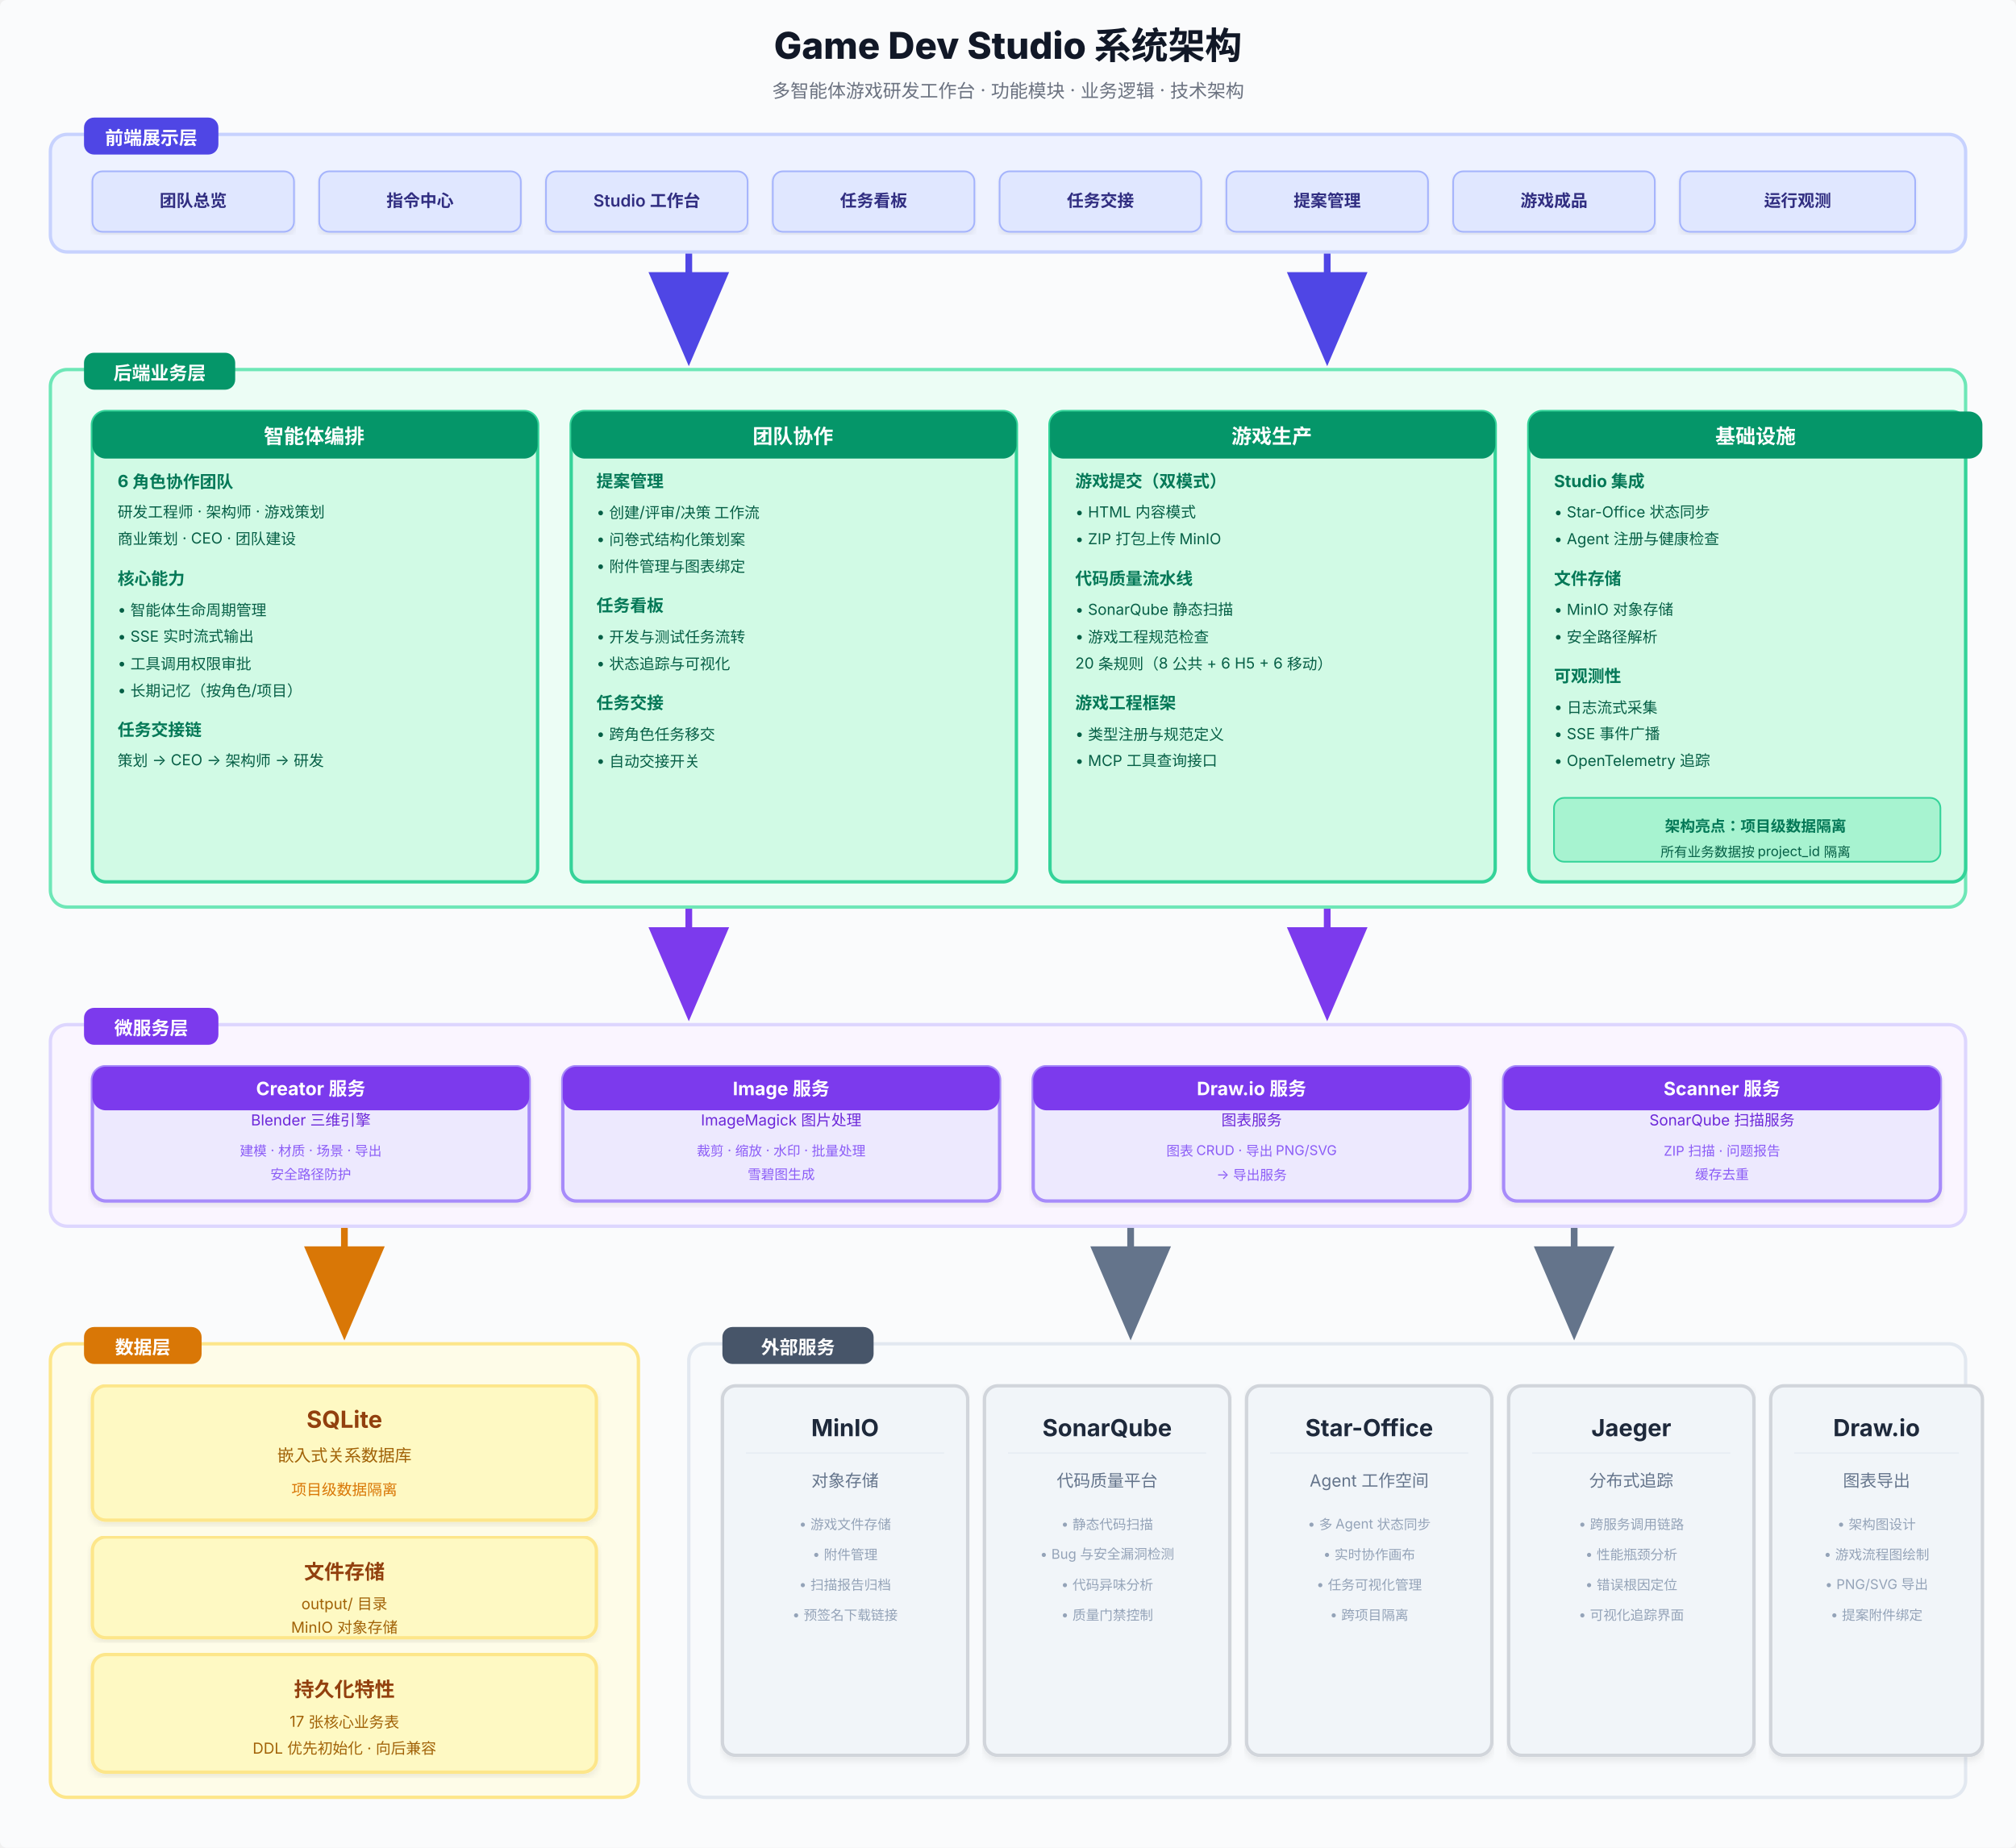
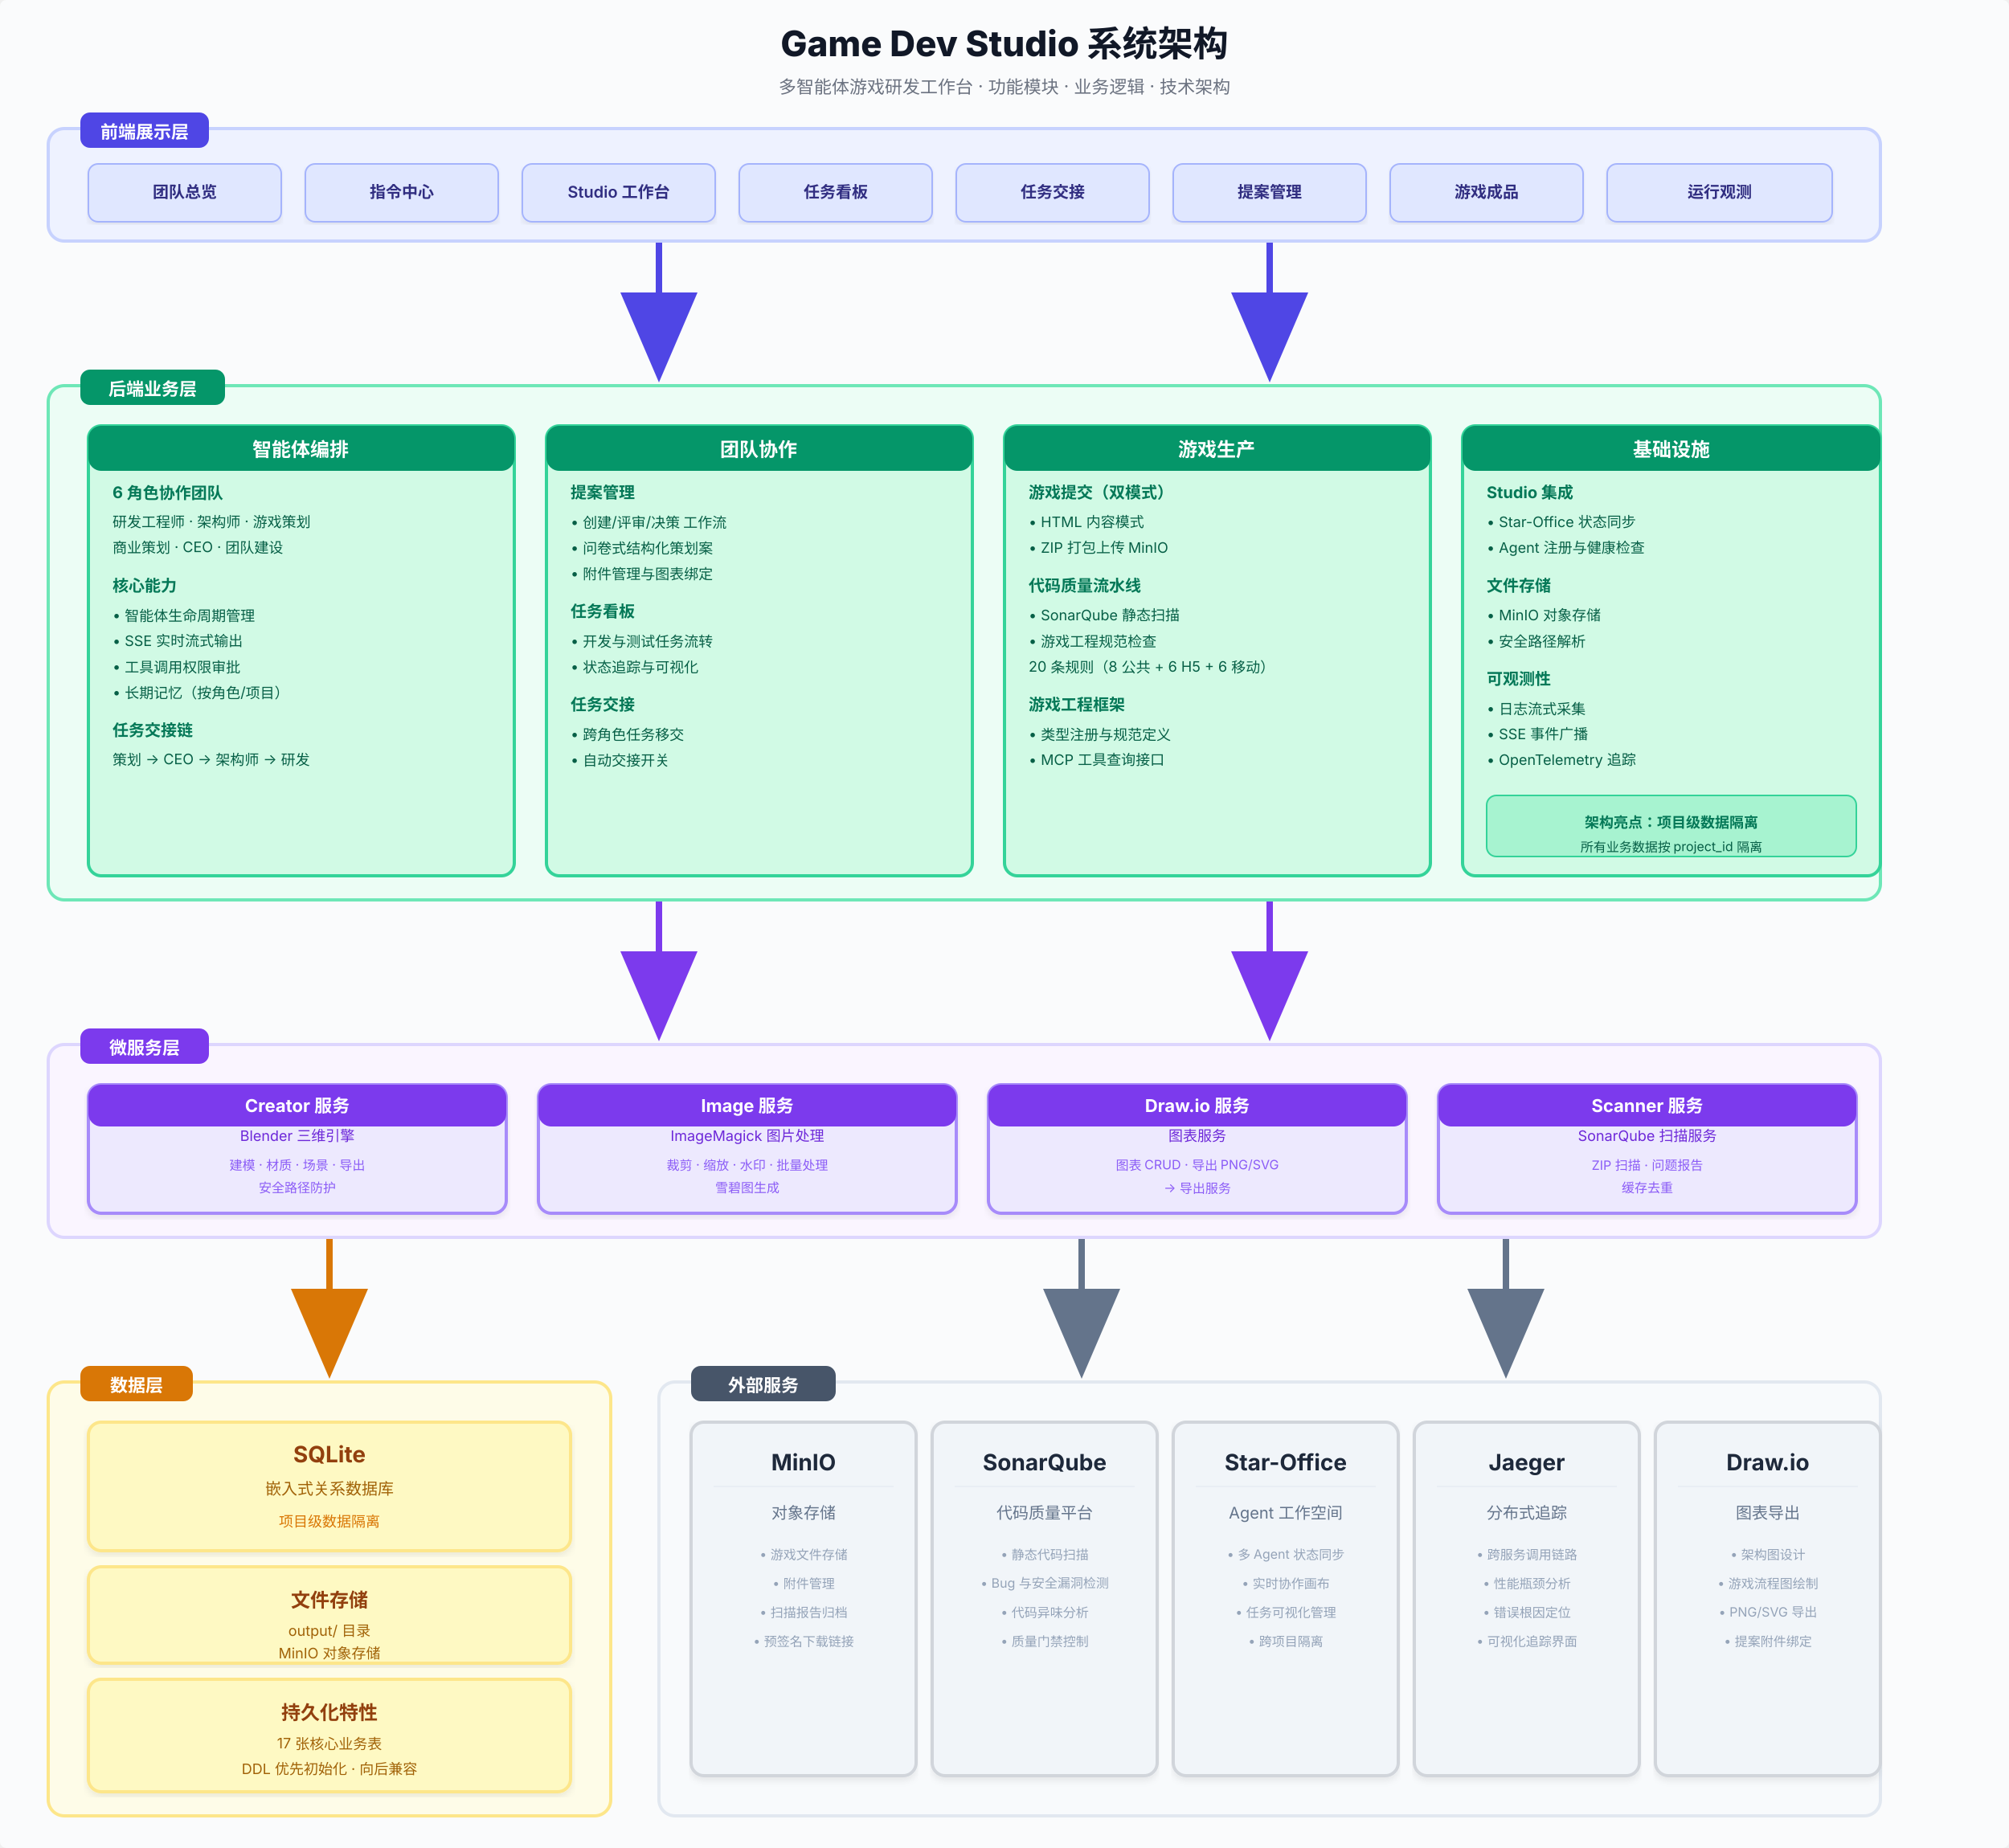
- <svg xmlns="http://www.w3.org/2000/svg" viewBox="0 0 1200 1100" font-family="'Inter', 'PingFang SC', 'Microsoft YaHei', Arial, sans-serif">
+ <svg xmlns="http://www.w3.org/2000/svg" viewBox="0 0 1250 1150" font-family="'Inter', 'PingFang SC', 'Microsoft YaHei', Arial, sans-serif">
  <defs>
    <marker id="aB" markerWidth="14" markerHeight="12" refX="12" refY="6" orient="auto">
      <path d="M0,0 L14,6 L0,12 Z" fill="#4F46E5" />
    </marker>
    <marker id="aP" markerWidth="14" markerHeight="12" refX="12" refY="6" orient="auto">
      <path d="M0,0 L14,6 L0,12 Z" fill="#7C3AED" />
    </marker>
    <marker id="aO" markerWidth="14" markerHeight="12" refX="12" refY="6" orient="auto">
      <path d="M0,0 L14,6 L0,12 Z" fill="#D97706" />
    </marker>
    <marker id="aG" markerWidth="14" markerHeight="12" refX="12" refY="6" orient="auto">
      <path d="M0,0 L14,6 L0,12 Z" fill="#64748B" />
    </marker>
    <filter id="sh" x="-1%" y="-1%" width="102%" height="106%">
      <feDropShadow dx="0" dy="2" stdDeviation="2" flood-opacity="0.08" />
    </filter>
  </defs>
-   <rect width="1200" height="1100" fill="#FAFBFC" rx="4" />
-   <text x="600" y="35" text-anchor="middle" font-size="22" font-weight="800" fill="#111827">Game Dev Studio 系统架构</text>
-   <text x="600" y="58" text-anchor="middle" font-size="11" fill="#6B7280">多智能体游戏研发工作台 · 功能模块 · 业务逻辑 · 技术架构</text>
-   <line x1="410" y1="150" x2="410" y2="210" stroke="#4F46E5" stroke-width="4" marker-end="url(#aB)" />
-   <line x1="790" y1="150" x2="790" y2="210" stroke="#4F46E5" stroke-width="4" marker-end="url(#aB)" />
+   <rect width="1250" height="1150" fill="#FAFBFC" rx="4" />
+   <text x="625" y="35" text-anchor="middle" font-size="22" font-weight="800" fill="#111827">Game Dev Studio 系统架构</text>
+   <text x="625" y="58" text-anchor="middle" font-size="11" fill="#6B7280">多智能体游戏研发工作台 · 功能模块 · 业务逻辑 · 技术架构</text>
+   <line x1="410" y1="150" x2="410" y2="230" stroke="#4F46E5" stroke-width="4" marker-end="url(#aB)" />
+   <line x1="790" y1="150" x2="790" y2="230" stroke="#4F46E5" stroke-width="4" marker-end="url(#aB)" />
  <g transform="translate(30, 80)">
    <rect x="0" y="0" width="1140" height="70" rx="10" fill="#EEF2FF" stroke="#C7D2FE" stroke-width="2" />
    <rect x="20" y="-10" width="80" height="22" rx="6" fill="#4F46E5" />
    <text x="60" y="6" text-anchor="middle" font-size="11" font-weight="700" fill="#FFF">前端展示层</text>
-     <text x="115" y="6" font-size="10" fill="#3730A3" />
    <rect x="25" y="22" width="120" height="36" rx="6" fill="#E0E7FF" stroke="#A5B4FC" stroke-width="1" filter="url(#sh)" />
    <text x="85" y="43" text-anchor="middle" font-size="10" font-weight="600" fill="#312E81">团队总览</text>
    <rect x="160" y="22" width="120" height="36" rx="6" fill="#E0E7FF" stroke="#A5B4FC" stroke-width="1" filter="url(#sh)" />
    <text x="220" y="43" text-anchor="middle" font-size="10" font-weight="600" fill="#312E81">指令中心</text>
    <rect x="295" y="22" width="120" height="36" rx="6" fill="#E0E7FF" stroke="#A5B4FC" stroke-width="1" filter="url(#sh)" />
    <text x="355" y="43" text-anchor="middle" font-size="10" font-weight="600" fill="#312E81">Studio 工作台</text>
    <rect x="430" y="22" width="120" height="36" rx="6" fill="#E0E7FF" stroke="#A5B4FC" stroke-width="1" filter="url(#sh)" />
    <text x="490" y="43" text-anchor="middle" font-size="10" font-weight="600" fill="#312E81">任务看板</text>
    <rect x="565" y="22" width="120" height="36" rx="6" fill="#E0E7FF" stroke="#A5B4FC" stroke-width="1" filter="url(#sh)" />
    <text x="625" y="43" text-anchor="middle" font-size="10" font-weight="600" fill="#312E81">任务交接</text>
    <rect x="700" y="22" width="120" height="36" rx="6" fill="#E0E7FF" stroke="#A5B4FC" stroke-width="1" filter="url(#sh)" />
    <text x="760" y="43" text-anchor="middle" font-size="10" font-weight="600" fill="#312E81">提案管理</text>
    <rect x="835" y="22" width="120" height="36" rx="6" fill="#E0E7FF" stroke="#A5B4FC" stroke-width="1" filter="url(#sh)" />
    <text x="895" y="43" text-anchor="middle" font-size="10" font-weight="600" fill="#312E81">游戏成品</text>
    <rect x="970" y="22" width="140" height="36" rx="6" fill="#E0E7FF" stroke="#A5B4FC" stroke-width="1" filter="url(#sh)" />
    <text x="1040" y="43" text-anchor="middle" font-size="10" font-weight="600" fill="#312E81">运行观测</text>
  </g>
-   <line x1="410" y1="540" x2="410" y2="600" stroke="#7C3AED" stroke-width="4" marker-end="url(#aP)" />
-   <line x1="790" y1="540" x2="790" y2="600" stroke="#7C3AED" stroke-width="4" marker-end="url(#aP)" />
-   <g transform="translate(30, 220)">
+   <line x1="410" y1="560" x2="410" y2="640" stroke="#7C3AED" stroke-width="4" marker-end="url(#aP)" />
+   <line x1="790" y1="560" x2="790" y2="640" stroke="#7C3AED" stroke-width="4" marker-end="url(#aP)" />
+   <g transform="translate(30, 240)">
    <rect x="0" y="0" width="1140" height="320" rx="10" fill="#ECFDF5" stroke="#6EE7B7" stroke-width="2" />
    <rect x="20" y="-10" width="90" height="22" rx="6" fill="#059669" />
    <text x="65" y="6" text-anchor="middle" font-size="11" font-weight="700" fill="#FFF">后端业务层</text>
-     <text x="125" y="6" font-size="10" fill="#047857" />
    <rect x="25" y="25" width="265" height="280" rx="8" fill="#D1FAE5" stroke="#34D399" stroke-width="2" />
    <rect x="25" y="25" width="265" height="28" rx="8" fill="#059669" />
    <text x="157" y="44" text-anchor="middle" font-size="12" font-weight="700" fill="#FFF">智能体编排</text>
    <text x="40" y="70" font-size="10" font-weight="700" fill="#047857">6 角色协作团队</text>
    <text x="40" y="88" font-size="9" fill="#065F46">研发工程师 · 架构师 · 游戏策划</text>
    <text x="40" y="104" font-size="9" fill="#065F46">商业策划 · CEO · 团队建设</text>
    <text x="40" y="128" font-size="10" font-weight="700" fill="#047857">核心能力</text>
    <text x="40" y="146" font-size="9" fill="#065F46">• 智能体生命周期管理</text>
    <text x="40" y="162" font-size="9" fill="#065F46">• SSE 实时流式输出</text>
    <text x="40" y="178" font-size="9" fill="#065F46">• 工具调用权限审批</text>
    <text x="40" y="194" font-size="9" fill="#065F46">• 长期记忆（按角色/项目）</text>
    <text x="40" y="218" font-size="10" font-weight="700" fill="#047857">任务交接链</text>
    <text x="40" y="236" font-size="9" fill="#065F46">策划 → CEO → 架构师 → 研发</text>
    <rect x="310" y="25" width="265" height="280" rx="8" fill="#D1FAE5" stroke="#34D399" stroke-width="2" />
    <rect x="310" y="25" width="265" height="28" rx="8" fill="#059669" />
    <text x="442" y="44" text-anchor="middle" font-size="12" font-weight="700" fill="#FFF">团队协作</text>
    <text x="325" y="70" font-size="10" font-weight="700" fill="#047857">提案管理</text>
    <text x="325" y="88" font-size="9" fill="#065F46">• 创建/评审/决策 工作流</text>
    <text x="325" y="104" font-size="9" fill="#065F46">• 问卷式结构化策划案</text>
    <text x="325" y="120" font-size="9" fill="#065F46">• 附件管理与图表绑定</text>
    <text x="325" y="144" font-size="10" font-weight="700" fill="#047857">任务看板</text>
    <text x="325" y="162" font-size="9" fill="#065F46">• 开发与测试任务流转</text>
    <text x="325" y="178" font-size="9" fill="#065F46">• 状态追踪与可视化</text>
    <text x="325" y="202" font-size="10" font-weight="700" fill="#047857">任务交接</text>
    <text x="325" y="220" font-size="9" fill="#065F46">• 跨角色任务移交</text>
    <text x="325" y="236" font-size="9" fill="#065F46">• 自动交接开关</text>
    <rect x="595" y="25" width="265" height="280" rx="8" fill="#D1FAE5" stroke="#34D399" stroke-width="2" />
    <rect x="595" y="25" width="265" height="28" rx="8" fill="#059669" />
    <text x="727" y="44" text-anchor="middle" font-size="12" font-weight="700" fill="#FFF">游戏生产</text>
    <text x="610" y="70" font-size="10" font-weight="700" fill="#047857">游戏提交（双模式）</text>
    <text x="610" y="88" font-size="9" fill="#065F46">• HTML 内容模式</text>
    <text x="610" y="104" font-size="9" fill="#065F46">• ZIP 打包上传 MinIO</text>
    <text x="610" y="128" font-size="10" font-weight="700" fill="#047857">代码质量流水线</text>
    <text x="610" y="146" font-size="9" fill="#065F46">• SonarQube 静态扫描</text>
    <text x="610" y="162" font-size="9" fill="#065F46">• 游戏工程规范检查</text>
    <text x="610" y="178" font-size="9" fill="#065F46">  20 条规则（8 公共 + 6 H5 + 6 移动）</text>
    <text x="610" y="202" font-size="10" font-weight="700" fill="#047857">游戏工程框架</text>
    <text x="610" y="220" font-size="9" fill="#065F46">• 类型注册与规范定义</text>
    <text x="610" y="236" font-size="9" fill="#065F46">• MCP 工具查询接口</text>
    <rect x="880" y="25" width="260" height="280" rx="8" fill="#D1FAE5" stroke="#34D399" stroke-width="2" />
-     <rect x="880" y="25" width="270" height="28" rx="8" fill="#059669" />
-     <text x="1015" y="44" text-anchor="middle" font-size="12" font-weight="700" fill="#FFF">基础设施</text>
+     <rect x="880" y="25" width="260" height="28" rx="8" fill="#059669" />
+     <text x="1010" y="44" text-anchor="middle" font-size="12" font-weight="700" fill="#FFF">基础设施</text>
    <text x="895" y="70" font-size="10" font-weight="700" fill="#047857">Studio 集成</text>
    <text x="895" y="88" font-size="9" fill="#065F46">• Star-Office 状态同步</text>
    <text x="895" y="104" font-size="9" fill="#065F46">• Agent 注册与健康检查</text>
    <text x="895" y="128" font-size="10" font-weight="700" fill="#047857">文件存储</text>
    <text x="895" y="146" font-size="9" fill="#065F46">• MinIO 对象存储</text>
    <text x="895" y="162" font-size="9" fill="#065F46">• 安全路径解析</text>
    <text x="895" y="186" font-size="10" font-weight="700" fill="#047857">可观测性</text>
    <text x="895" y="204" font-size="9" fill="#065F46">• 日志流式采集</text>
    <text x="895" y="220" font-size="9" fill="#065F46">• SSE 事件广播</text>
    <text x="895" y="236" font-size="9" fill="#065F46">• OpenTelemetry 追踪</text>
    <rect x="895" y="255" width="230" height="38" rx="6" fill="#A7F3D0" stroke="#34D399" stroke-width="1" />
-     <text x="1015" y="275" text-anchor="middle" font-size="9" font-weight="700" fill="#047857">架构亮点：项目级数据隔离</text>
-     <text x="1015" y="290" text-anchor="middle" font-size="8" fill="#065F46">所有业务数据按 project_id 隔离</text>
+     <text x="1010" y="275" text-anchor="middle" font-size="9" font-weight="700" fill="#047857">架构亮点：项目级数据隔离</text>
+     <text x="1010" y="290" text-anchor="middle" font-size="8" fill="#065F46">所有业务数据按 project_id 隔离</text>
  </g>
-   <line x1="205" y1="730" x2="205" y2="790" stroke="#D97706" stroke-width="4" marker-end="url(#aO)" />
-   <line x1="673" y1="730" x2="673" y2="790" stroke="#64748B" stroke-width="4" marker-end="url(#aG)" />
-   <line x1="937" y1="730" x2="937" y2="790" stroke="#64748B" stroke-width="4" marker-end="url(#aG)" />
-   <g transform="translate(30, 610)">
+   <line x1="205" y1="770" x2="205" y2="850" stroke="#D97706" stroke-width="4" marker-end="url(#aO)" />
+   <line x1="673" y1="770" x2="673" y2="850" stroke="#64748B" stroke-width="4" marker-end="url(#aG)" />
+   <line x1="937" y1="770" x2="937" y2="850" stroke="#64748B" stroke-width="4" marker-end="url(#aG)" />
+   <g transform="translate(30, 650)">
    <rect x="0" y="0" width="1140" height="120" rx="10" fill="#FAF5FF" stroke="#DDD6FE" stroke-width="2" />
    <rect x="20" y="-10" width="80" height="22" rx="6" fill="#7C3AED" />
    <text x="60" y="6" text-anchor="middle" font-size="11" font-weight="700" fill="#FFF">微服务层</text>
    <rect x="25" y="25" width="260" height="80" rx="8" fill="#EDE9FE" stroke="#A78BFA" stroke-width="2" filter="url(#sh)" />
    <rect x="25" y="25" width="260" height="26" rx="8" fill="#7C3AED" />
    <text x="155" y="42" text-anchor="middle" font-size="11" font-weight="700" fill="#FFF">Creator 服务</text>
    <text x="155" y="60" text-anchor="middle" font-size="9" fill="#6D28D9">Blender 三维引擎</text>
    <text x="155" y="78" text-anchor="middle" font-size="8" fill="#8B5CF6">建模 · 材质 · 场景 · 导出</text>
    <text x="155" y="92" text-anchor="middle" font-size="8" fill="#8B5CF6">安全路径防护</text>
    <rect x="305" y="25" width="260" height="80" rx="8" fill="#EDE9FE" stroke="#A78BFA" stroke-width="2" filter="url(#sh)" />
    <rect x="305" y="25" width="260" height="26" rx="8" fill="#7C3AED" />
    <text x="435" y="42" text-anchor="middle" font-size="11" font-weight="700" fill="#FFF">Image 服务</text>
    <text x="435" y="60" text-anchor="middle" font-size="9" fill="#6D28D9">ImageMagick 图片处理</text>
    <text x="435" y="78" text-anchor="middle" font-size="8" fill="#8B5CF6">裁剪 · 缩放 · 水印 · 批量处理</text>
    <text x="435" y="92" text-anchor="middle" font-size="8" fill="#8B5CF6">雪碧图生成</text>
    <rect x="585" y="25" width="260" height="80" rx="8" fill="#EDE9FE" stroke="#A78BFA" stroke-width="2" filter="url(#sh)" />
    <rect x="585" y="25" width="260" height="26" rx="8" fill="#7C3AED" />
    <text x="715" y="42" text-anchor="middle" font-size="11" font-weight="700" fill="#FFF">Draw.io 服务</text>
    <text x="715" y="60" text-anchor="middle" font-size="9" fill="#6D28D9">图表服务</text>
    <text x="715" y="78" text-anchor="middle" font-size="8" fill="#8B5CF6">图表 CRUD · 导出 PNG/SVG</text>
    <text x="715" y="92" text-anchor="middle" font-size="8" fill="#8B5CF6">→ 导出服务</text>
    <rect x="865" y="25" width="260" height="80" rx="8" fill="#EDE9FE" stroke="#A78BFA" stroke-width="2" filter="url(#sh)" />
    <rect x="865" y="25" width="260" height="26" rx="8" fill="#7C3AED" />
    <text x="995" y="42" text-anchor="middle" font-size="11" font-weight="700" fill="#FFF">Scanner 服务</text>
    <text x="995" y="60" text-anchor="middle" font-size="9" fill="#6D28D9">SonarQube 扫描服务</text>
    <text x="995" y="78" text-anchor="middle" font-size="8" fill="#8B5CF6">ZIP 扫描 · 问题报告</text>
    <text x="995" y="92" text-anchor="middle" font-size="8" fill="#8B5CF6">缓存去重</text>
  </g>
-   <g transform="translate(30, 800)">
+   <g transform="translate(30, 860)">
    <rect x="0" y="0" width="350" height="270" rx="10" fill="#FEFCE8" stroke="#FDE68A" stroke-width="2" />
    <rect x="20" y="-10" width="70" height="22" rx="6" fill="#D97706" />
    <text x="55" y="6" text-anchor="middle" font-size="11" font-weight="700" fill="#FFF">数据层</text>
    <rect x="25" y="25" width="300" height="80" rx="8" fill="#FEF9C3" stroke="#FDE68A" stroke-width="2" filter="url(#sh)" />
    <text x="175" y="50" text-anchor="middle" font-size="14" font-weight="700" fill="#92400E">SQLite</text>
    <text x="175" y="70" text-anchor="middle" font-size="10" fill="#A16207">嵌入式关系数据库</text>
    <text x="175" y="90" text-anchor="middle" font-size="9" fill="#D97706">项目级数据隔离</text>
    <rect x="25" y="115" width="300" height="60" rx="8" fill="#FEF9C3" stroke="#FDE68A" stroke-width="2" filter="url(#sh)" />
    <text x="175" y="140" text-anchor="middle" font-size="12" font-weight="700" fill="#92400E">文件存储</text>
    <text x="175" y="158" text-anchor="middle" font-size="9" fill="#A16207">output/ 目录</text>
    <text x="175" y="172" text-anchor="middle" font-size="9" fill="#A16207">MinIO 对象存储</text>
    <rect x="25" y="185" width="300" height="70" rx="8" fill="#FEF9C3" stroke="#FDE68A" stroke-width="2" filter="url(#sh)" />
    <text x="175" y="210" text-anchor="middle" font-size="12" font-weight="700" fill="#92400E">持久化特性</text>
    <text x="175" y="228" text-anchor="middle" font-size="9" fill="#A16207">17 张核心业务表</text>
    <text x="175" y="244" text-anchor="middle" font-size="9" fill="#A16207">DDL 优先初始化 · 向后兼容</text>
    <rect x="380" y="0" width="760" height="270" rx="10" fill="#F8FAFC" stroke="#E2E8F0" stroke-width="2" />
    <rect x="400" y="-10" width="90" height="22" rx="6" fill="#475569" />
    <text x="445" y="6" text-anchor="middle" font-size="11" font-weight="700" fill="#FFF">外部服务</text>
-     <rect x="400" y="25" width="146" height="220" rx="8" fill="#F1F5F9" stroke="#D1D5DB" stroke-width="2" filter="url(#sh)" />
-     <text x="473" y="55" text-anchor="middle" font-size="14" font-weight="700" fill="#1E293B">MinIO</text>
-     <line x1="414" y1="65" x2="532" y2="65" stroke="#E2E8F0" stroke-width="0.5" />
-     <text x="473" y="85" text-anchor="middle" font-size="10" fill="#64748B">对象存储</text>
-     <text x="473" y="110" text-anchor="middle" font-size="8" fill="#94A3B8">• 游戏文件存储</text>
-     <text x="473" y="128" text-anchor="middle" font-size="8" fill="#94A3B8">• 附件管理</text>
-     <text x="473" y="146" text-anchor="middle" font-size="8" fill="#94A3B8">• 扫描报告归档</text>
-     <text x="473" y="164" text-anchor="middle" font-size="8" fill="#94A3B8">• 预签名下载链接</text>
-     <rect x="556" y="25" width="146" height="220" rx="8" fill="#F1F5F9" stroke="#D1D5DB" stroke-width="2" filter="url(#sh)" />
-     <text x="629" y="55" text-anchor="middle" font-size="14" font-weight="700" fill="#1E293B">SonarQube</text>
-     <line x1="570" y1="65" x2="688" y2="65" stroke="#E2E8F0" stroke-width="0.5" />
-     <text x="629" y="85" text-anchor="middle" font-size="10" fill="#64748B">代码质量平台</text>
-     <text x="629" y="110" text-anchor="middle" font-size="8" fill="#94A3B8">• 静态代码扫描</text>
-     <text x="629" y="128" text-anchor="middle" font-size="8" fill="#94A3B8">• Bug 与安全漏洞检测</text>
-     <text x="629" y="146" text-anchor="middle" font-size="8" fill="#94A3B8">• 代码异味分析</text>
-     <text x="629" y="164" text-anchor="middle" font-size="8" fill="#94A3B8">• 质量门禁控制</text>
-     <rect x="712" y="25" width="146" height="220" rx="8" fill="#F1F5F9" stroke="#D1D5DB" stroke-width="2" filter="url(#sh)" />
-     <text x="785" y="55" text-anchor="middle" font-size="14" font-weight="700" fill="#1E293B">Star-Office</text>
-     <line x1="726" y1="65" x2="844" y2="65" stroke="#E2E8F0" stroke-width="0.5" />
-     <text x="785" y="85" text-anchor="middle" font-size="10" fill="#64748B">Agent 工作空间</text>
-     <text x="785" y="110" text-anchor="middle" font-size="8" fill="#94A3B8">• 多 Agent 状态同步</text>
-     <text x="785" y="128" text-anchor="middle" font-size="8" fill="#94A3B8">• 实时协作画布</text>
-     <text x="785" y="146" text-anchor="middle" font-size="8" fill="#94A3B8">• 任务可视化管理</text>
-     <text x="785" y="164" text-anchor="middle" font-size="8" fill="#94A3B8">• 跨项目隔离</text>
-     <rect x="868" y="25" width="146" height="220" rx="8" fill="#F1F5F9" stroke="#D1D5DB" stroke-width="2" filter="url(#sh)" />
-     <text x="941" y="55" text-anchor="middle" font-size="14" font-weight="700" fill="#1E293B">Jaeger</text>
-     <line x1="882" y1="65" x2="1000" y2="65" stroke="#E2E8F0" stroke-width="0.5" />
-     <text x="941" y="85" text-anchor="middle" font-size="10" fill="#64748B">分布式追踪</text>
-     <text x="941" y="110" text-anchor="middle" font-size="8" fill="#94A3B8">• 跨服务调用链路</text>
-     <text x="941" y="128" text-anchor="middle" font-size="8" fill="#94A3B8">• 性能瓶颈分析</text>
-     <text x="941" y="146" text-anchor="middle" font-size="8" fill="#94A3B8">• 错误根因定位</text>
-     <text x="941" y="164" text-anchor="middle" font-size="8" fill="#94A3B8">• 可视化追踪界面</text>
-     <rect x="1024" y="25" width="126" height="220" rx="8" fill="#F1F5F9" stroke="#D1D5DB" stroke-width="2" filter="url(#sh)" />
-     <text x="1087" y="55" text-anchor="middle" font-size="14" font-weight="700" fill="#1E293B">Draw.io</text>
-     <line x1="1038" y1="65" x2="1136" y2="65" stroke="#E2E8F0" stroke-width="0.5" />
-     <text x="1087" y="85" text-anchor="middle" font-size="10" fill="#64748B">图表导出</text>
-     <text x="1087" y="110" text-anchor="middle" font-size="8" fill="#94A3B8">• 架构图设计</text>
-     <text x="1087" y="128" text-anchor="middle" font-size="8" fill="#94A3B8">• 游戏流程图绘制</text>
-     <text x="1087" y="146" text-anchor="middle" font-size="8" fill="#94A3B8">• PNG/SVG 导出</text>
-     <text x="1087" y="164" text-anchor="middle" font-size="8" fill="#94A3B8">• 提案附件绑定</text>
+     <rect x="400" y="25" width="140" height="220" rx="8" fill="#F1F5F9" stroke="#D1D5DB" stroke-width="2" filter="url(#sh)" />
+     <text x="470" y="55" text-anchor="middle" font-size="14" font-weight="700" fill="#1E293B">MinIO</text>
+     <line x1="414" y1="65" x2="526" y2="65" stroke="#E2E8F0" stroke-width="0.5" />
+     <text x="470" y="85" text-anchor="middle" font-size="10" fill="#64748B">对象存储</text>
+     <text x="470" y="110" text-anchor="middle" font-size="8" fill="#94A3B8">• 游戏文件存储</text>
+     <text x="470" y="128" text-anchor="middle" font-size="8" fill="#94A3B8">• 附件管理</text>
+     <text x="470" y="146" text-anchor="middle" font-size="8" fill="#94A3B8">• 扫描报告归档</text>
+     <text x="470" y="164" text-anchor="middle" font-size="8" fill="#94A3B8">• 预签名下载链接</text>
+     <rect x="550" y="25" width="140" height="220" rx="8" fill="#F1F5F9" stroke="#D1D5DB" stroke-width="2" filter="url(#sh)" />
+     <text x="620" y="55" text-anchor="middle" font-size="14" font-weight="700" fill="#1E293B">SonarQube</text>
+     <line x1="564" y1="65" x2="676" y2="65" stroke="#E2E8F0" stroke-width="0.5" />
+     <text x="620" y="85" text-anchor="middle" font-size="10" fill="#64748B">代码质量平台</text>
+     <text x="620" y="110" text-anchor="middle" font-size="8" fill="#94A3B8">• 静态代码扫描</text>
+     <text x="620" y="128" text-anchor="middle" font-size="8" fill="#94A3B8">• Bug 与安全漏洞检测</text>
+     <text x="620" y="146" text-anchor="middle" font-size="8" fill="#94A3B8">• 代码异味分析</text>
+     <text x="620" y="164" text-anchor="middle" font-size="8" fill="#94A3B8">• 质量门禁控制</text>
+     <rect x="700" y="25" width="140" height="220" rx="8" fill="#F1F5F9" stroke="#D1D5DB" stroke-width="2" filter="url(#sh)" />
+     <text x="770" y="55" text-anchor="middle" font-size="14" font-weight="700" fill="#1E293B">Star-Office</text>
+     <line x1="714" y1="65" x2="826" y2="65" stroke="#E2E8F0" stroke-width="0.5" />
+     <text x="770" y="85" text-anchor="middle" font-size="10" fill="#64748B">Agent 工作空间</text>
+     <text x="770" y="110" text-anchor="middle" font-size="8" fill="#94A3B8">• 多 Agent 状态同步</text>
+     <text x="770" y="128" text-anchor="middle" font-size="8" fill="#94A3B8">• 实时协作画布</text>
+     <text x="770" y="146" text-anchor="middle" font-size="8" fill="#94A3B8">• 任务可视化管理</text>
+     <text x="770" y="164" text-anchor="middle" font-size="8" fill="#94A3B8">• 跨项目隔离</text>
+     <rect x="850" y="25" width="140" height="220" rx="8" fill="#F1F5F9" stroke="#D1D5DB" stroke-width="2" filter="url(#sh)" />
+     <text x="920" y="55" text-anchor="middle" font-size="14" font-weight="700" fill="#1E293B">Jaeger</text>
+     <line x1="864" y1="65" x2="976" y2="65" stroke="#E2E8F0" stroke-width="0.5" />
+     <text x="920" y="85" text-anchor="middle" font-size="10" fill="#64748B">分布式追踪</text>
+     <text x="920" y="110" text-anchor="middle" font-size="8" fill="#94A3B8">• 跨服务调用链路</text>
+     <text x="920" y="128" text-anchor="middle" font-size="8" fill="#94A3B8">• 性能瓶颈分析</text>
+     <text x="920" y="146" text-anchor="middle" font-size="8" fill="#94A3B8">• 错误根因定位</text>
+     <text x="920" y="164" text-anchor="middle" font-size="8" fill="#94A3B8">• 可视化追踪界面</text>
+     <rect x="1000" y="25" width="140" height="220" rx="8" fill="#F1F5F9" stroke="#D1D5DB" stroke-width="2" filter="url(#sh)" />
+     <text x="1070" y="55" text-anchor="middle" font-size="14" font-weight="700" fill="#1E293B">Draw.io</text>
+     <line x1="1014" y1="65" x2="1126" y2="65" stroke="#E2E8F0" stroke-width="0.5" />
+     <text x="1070" y="85" text-anchor="middle" font-size="10" fill="#64748B">图表导出</text>
+     <text x="1070" y="110" text-anchor="middle" font-size="8" fill="#94A3B8">• 架构图设计</text>
+     <text x="1070" y="128" text-anchor="middle" font-size="8" fill="#94A3B8">• 游戏流程图绘制</text>
+     <text x="1070" y="146" text-anchor="middle" font-size="8" fill="#94A3B8">• PNG/SVG 导出</text>
+     <text x="1070" y="164" text-anchor="middle" font-size="8" fill="#94A3B8">• 提案附件绑定</text>
  </g>
</svg>
